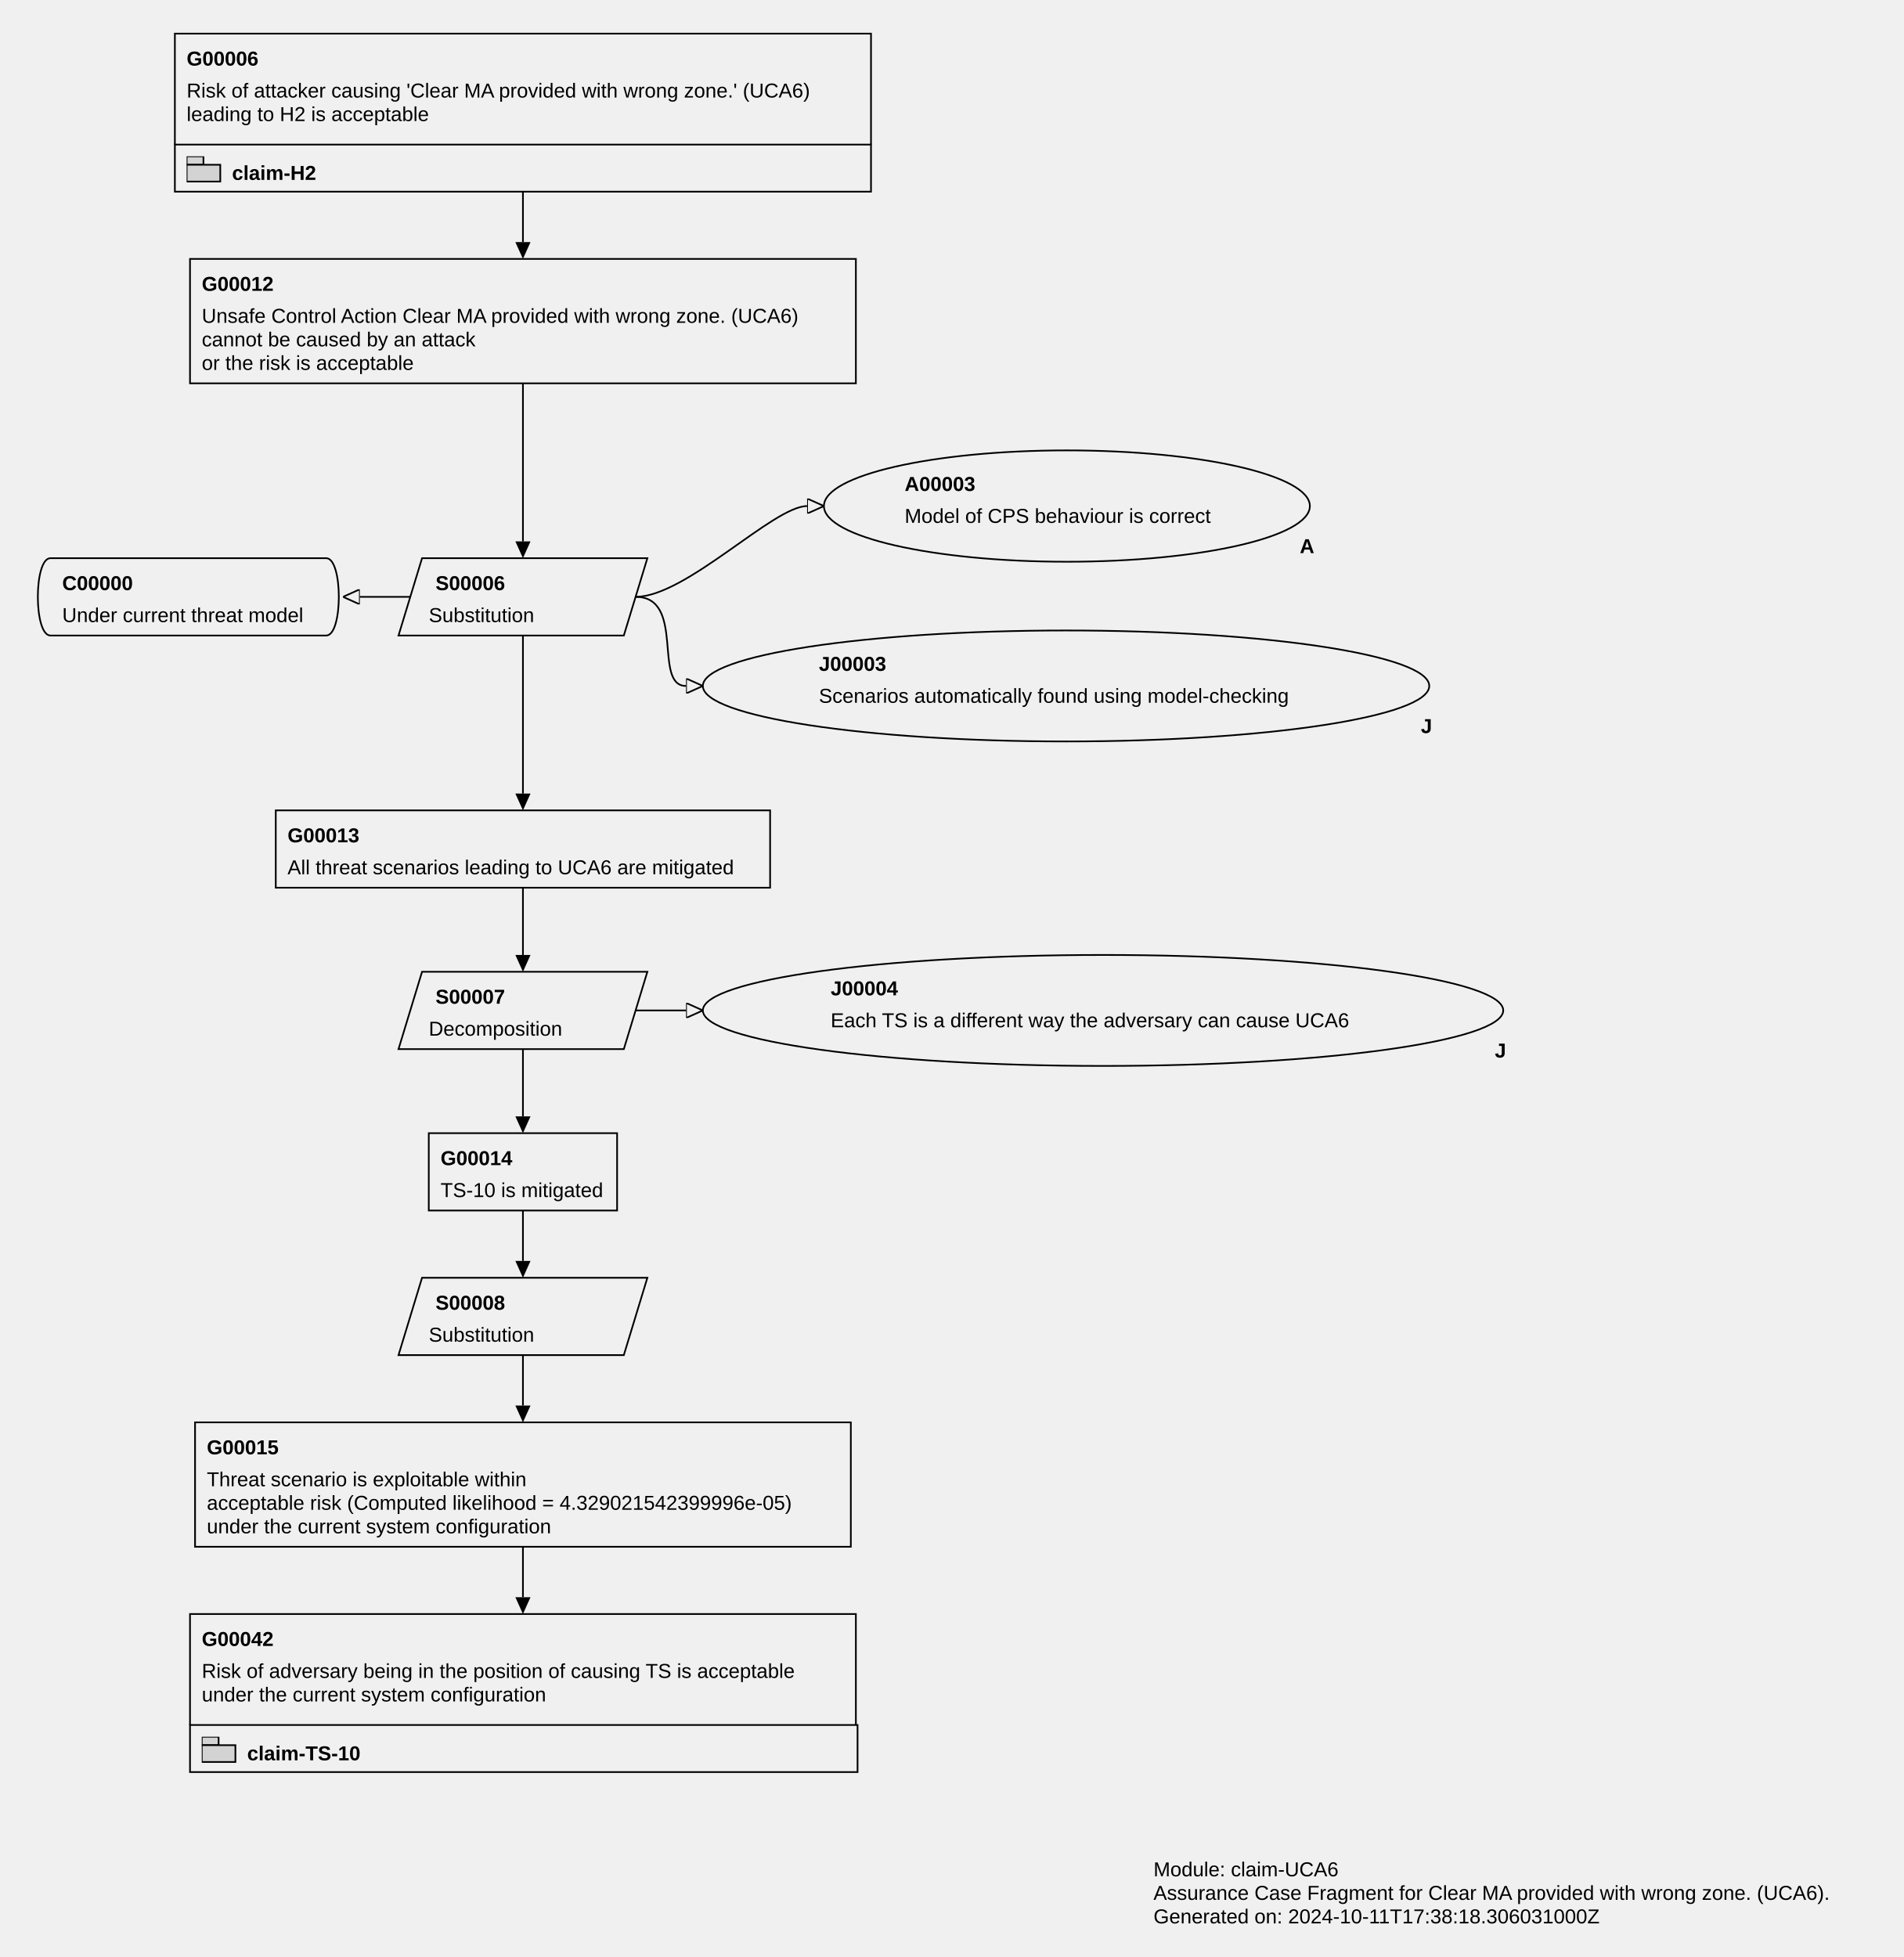
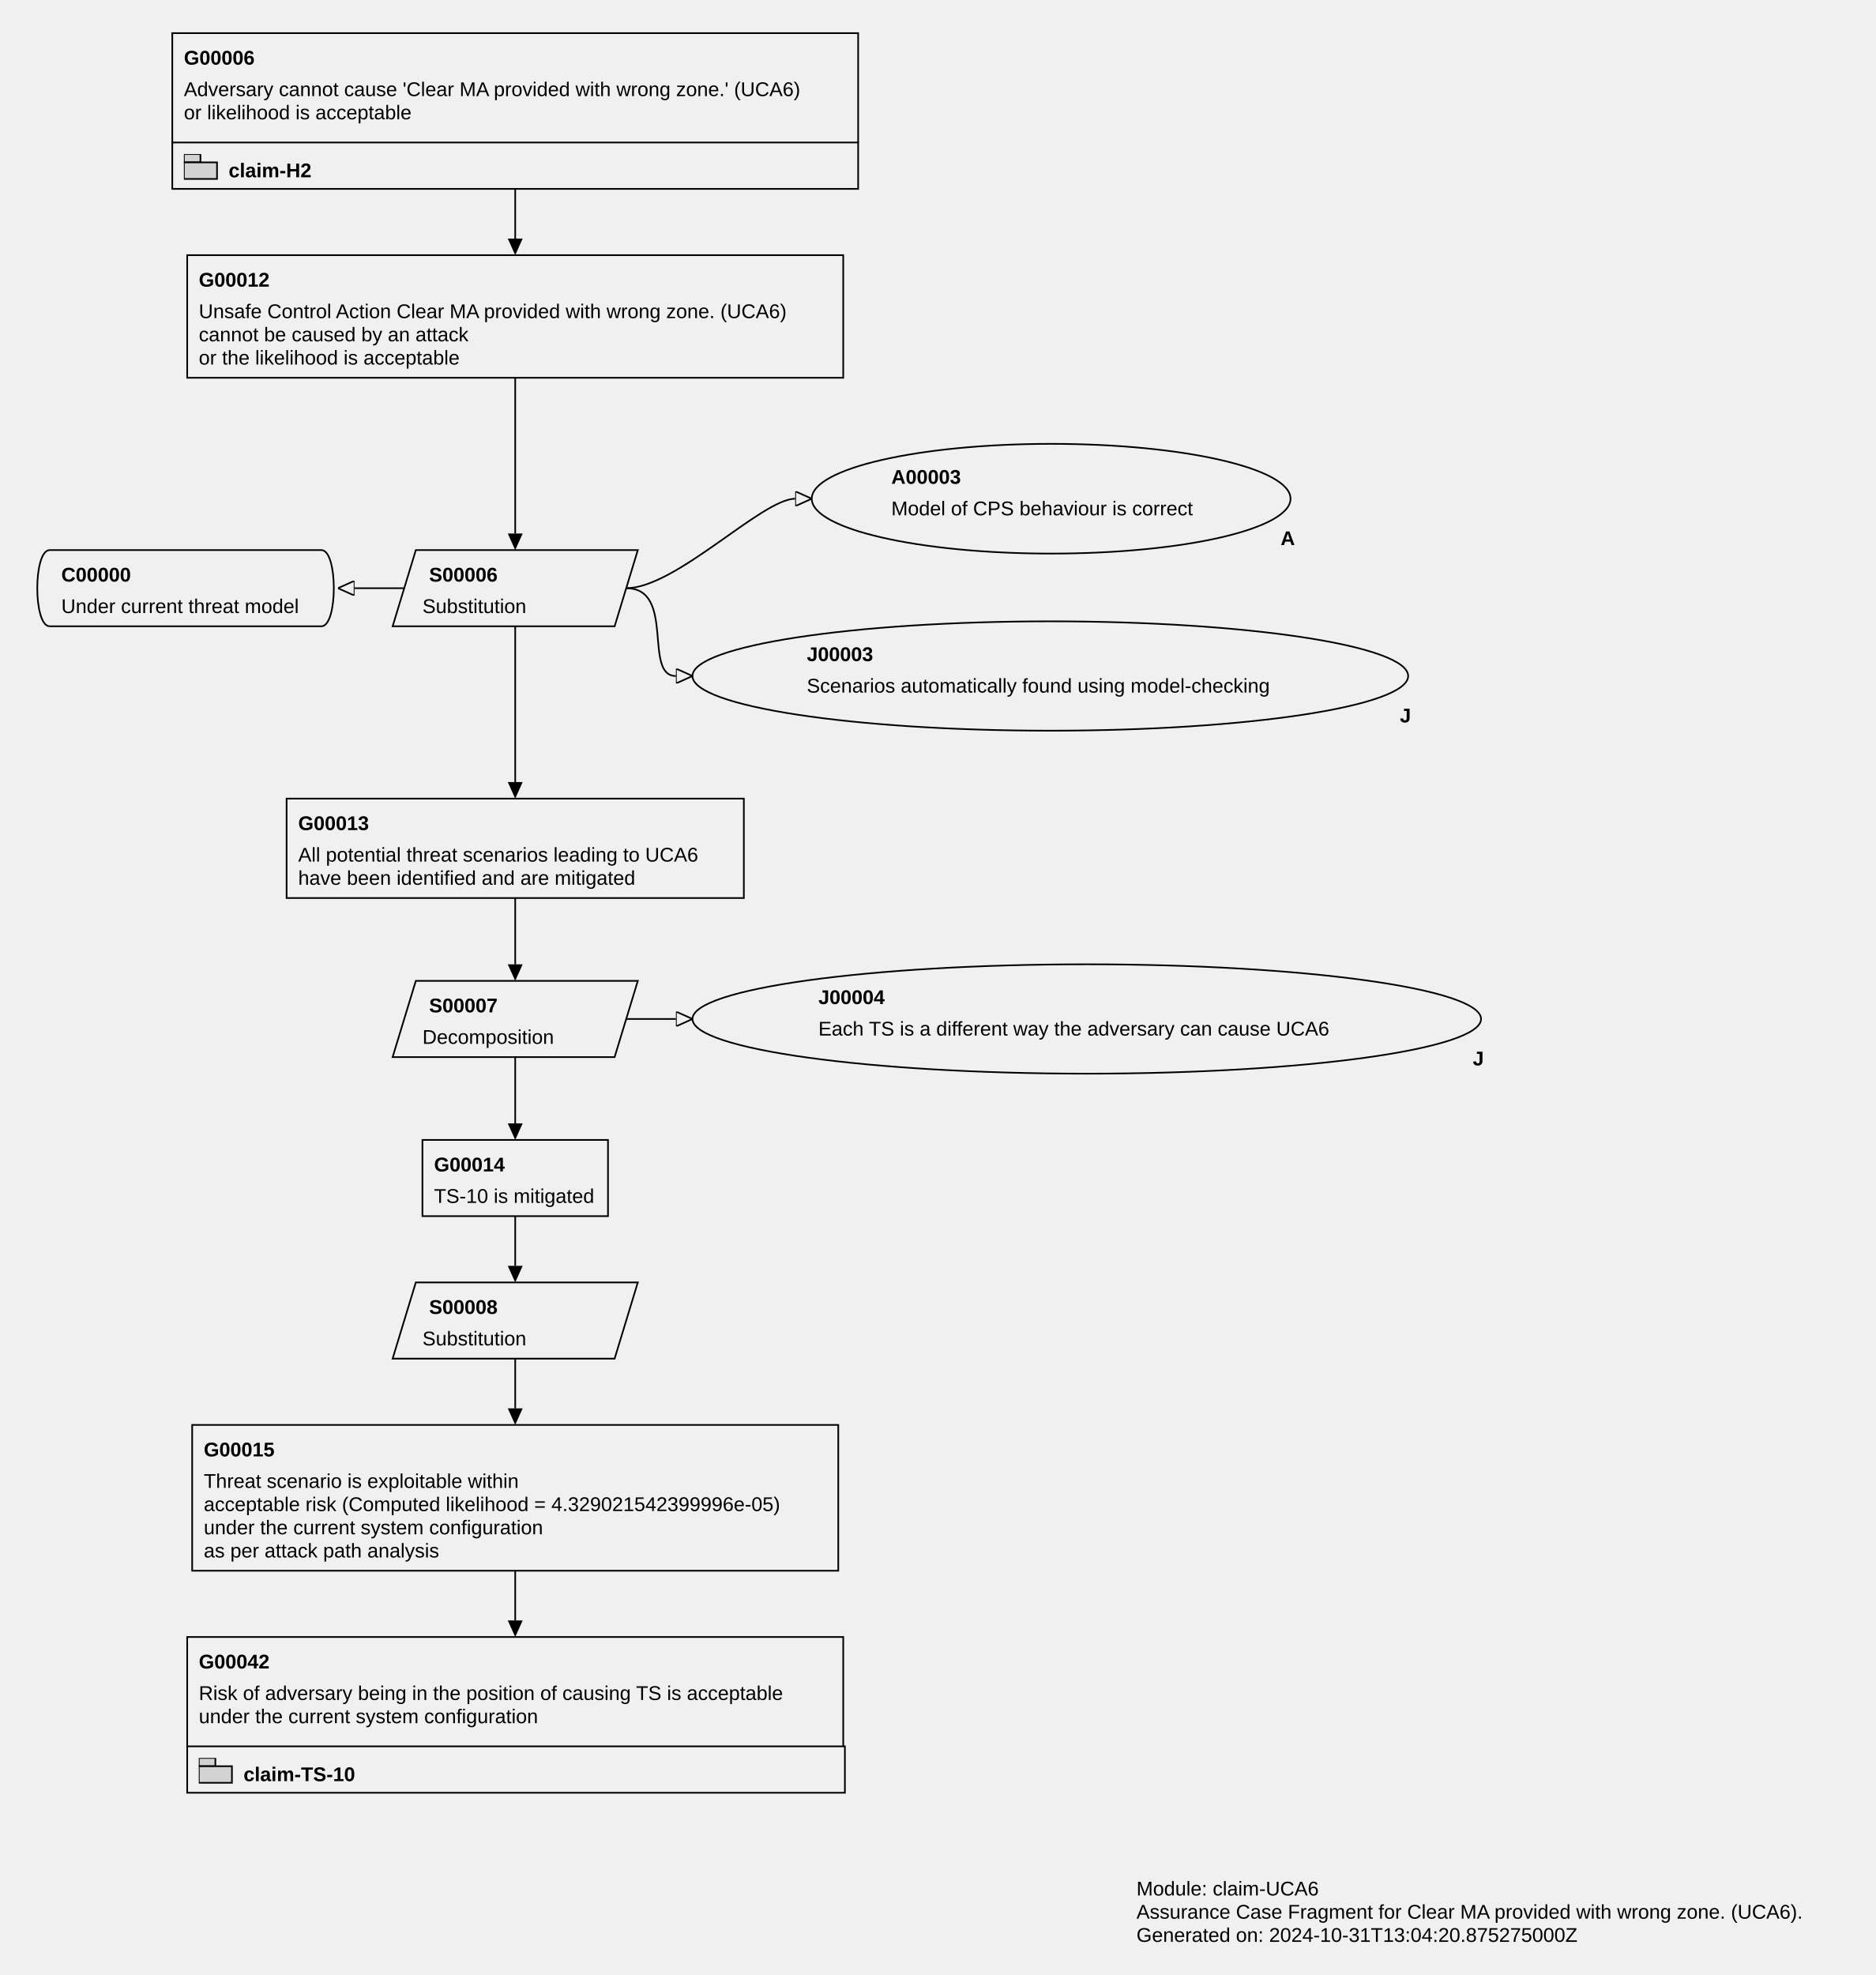
- <svg xmlns="http://www.w3.org/2000/svg" class="gsndiagram" viewBox="0 0 1132 1164">
+ <svg xmlns="http://www.w3.org/2000/svg" class="gsndiagram" viewBox="0 0 1132 1192">
  <symbol id="module_icon">
    <rect fill="lightgrey" height="5" stroke="black" stroke-width="1" width="10" x="0" y="0" />
    <rect fill="lightgrey" height="10" stroke="black" stroke-width="1" width="20" x="0" y="5" />
  </symbol>
  <symbol id="acp">
    <rect fill="black" height="10" stroke="black" stroke-width="1" width="10" x="0" y="0" />
  </symbol>
  <marker id="composite_arrow" markerHeight="9" markerUnits="userSpaceOnUse" markerWidth="10" orient="auto-start-reverse" refX="0" refY="4.5">
    <polyline fill-opacity="0" points="0 0, 6 4.5, 0 9" stroke="black" stroke-width="1" />
    <polyline fill-opacity="0" points="4 0, 10 4.5, 4 9" stroke="black" stroke-width="1" />
    <polyline fill-opacity="0" points="0 4.5, 10 4.5" stroke="black" stroke-width="1" />
  </marker>
  <marker id="supportedby_arrow" markerHeight="9" markerUnits="userSpaceOnUse" markerWidth="10" orient="auto-start-reverse" refX="0" refY="4.5">
    <polyline fill="black" points="0 0, 10 4.5, 0 9" />
  </marker>
  <marker id="incontextof_arrow" markerHeight="9" markerUnits="userSpaceOnUse" markerWidth="10" orient="auto-start-reverse" refX="0" refY="4.5">
    <polyline fill-opacity="0" points="0 0, 10 4.5, 0 9, 0 0" stroke="black" stroke-width="1" />
  </marker>
  <style type="text/css">
.notVerified path { fill: red; fill-opacity: 1;}
/* .notVerified text,a { fill: white; } */
</style>
  <a href="claim-H2.svg#node_g00006">
    <g class="gsn_module_claim_h2 gsnelem gsnawaygoal" id="node_g00006">
      <path class="border" d="M104,86 V20 H518 V86" fill-opacity="0" stroke="black" stroke-width="1" />
      <text font-family="Arial" font-size="12" font-weight="bold" x="111" y="39">G00006</text>
-       <text font-family="Arial" font-size="12" x="111" y="58">Risk of attacker causing 'Clear MA provided with wrong zone.' (UCA6) </text>
-       <text font-family="Arial" font-size="12" x="111" y="72"> leading to H2 is acceptable</text>
+       <text font-family="Arial" font-size="12" x="111" y="58">Adversary cannot cause 'Clear MA provided with wrong zone.' (UCA6) </text>
+       <text font-family="Arial" font-size="12" x="111" y="72"> or likelihood is acceptable</text>
      <a href="claim-H2.svg#node_g00006">
        <path class="border" d="M104,86 h414 v28 h-414 z" fill-opacity="0" stroke="black" stroke-width="1" />
        <text font-family="Arial" font-size="12" font-weight="bold" x="138" y="107">claim-H2</text>
      </a>
      <use href="#module_icon" x="111" y="93" />
    </g>
  </a>
  <g class="gsn_module_claim_uca6 gsnelem gsngoal" id="node_g00012">
    <path class="border" d="M113,154 L509,154 L509,228 L113,228 z" fill-opacity="0" stroke="black" stroke-width="1" />
    <text font-family="Arial" font-size="12" font-weight="bold" x="120" y="173">G00012</text>
    <text font-family="Arial" font-size="12" x="120" y="192">Unsafe Control Action Clear MA provided with wrong zone. (UCA6) </text>
    <text font-family="Arial" font-size="12" x="120" y="206"> cannot be caused by an attack</text>
-     <text font-family="Arial" font-size="12" x="120" y="220"> or the risk is acceptable</text>
+     <text font-family="Arial" font-size="12" x="120" y="220"> or the likelihood is acceptable</text>
  </g>
  <g class="gsn_module_claim_uca6 gsnelem gsnctxt" id="node_c00000">
    <path class="border" d="M30,332 L194,332 C204,332,204,378,194,378 L30,378 C20,378,20,332,30,332" fill-opacity="0" stroke="black" stroke-width="1" />
    <text font-family="Arial" font-size="12" font-weight="bold" x="37" y="351">C00000</text>
    <text font-family="Arial" font-size="12" x="37" y="370">Under current threat model</text>
  </g>
  <g class="gsn_module_claim_uca6 gsnelem gsnstgy" id="node_s00006">
    <path class="border" d="M251,332 L385,332 L371,378 L237,378 z" fill-opacity="0" stroke="black" stroke-width="1" />
    <text font-family="Arial" font-size="12" font-weight="bold" x="259" y="351">S00006</text>
    <text font-family="Arial" font-size="12" x="255" y="370">Substitution</text>
  </g>
  <g class="gsn_module_claim_uca6 gsnelem gsnasmp" id="node_a00003">
    <path class="border" d="M490,301 a144,33,0,1,0,289,0 a144,33,0,1,0,-289,0 z" fill-opacity="0" stroke="black" stroke-width="1" />
    <text font-family="Arial" font-size="12" font-weight="bold" x="538" y="292">A00003</text>
    <text font-family="Arial" font-size="12" x="538" y="311">Model of CPS behaviour is correct</text>
    <text font-family="Arial" font-size="12" font-weight="bold" x="773" y="329">A</text>
  </g>
  <g class="gsn_module_claim_uca6 gsnelem gsnjust" id="node_j00003">
    <path class="border" d="M418,408 a216,33,0,1,0,432,0 a216,33,0,1,0,-432,0 z" fill-opacity="0" stroke="black" stroke-width="1" />
    <text font-family="Arial" font-size="12" font-weight="bold" x="487" y="399">J00003</text>
    <text font-family="Arial" font-size="12" x="487" y="418">Scenarios automatically found using model-checking</text>
    <text font-family="Arial" font-size="12" font-weight="bold" x="845" y="436">J</text>
  </g>
  <g class="gsn_module_claim_uca6 gsnelem gsngoal" id="node_g00013">
-     <path class="border" d="M164,482 L458,482 L458,528 L164,528 z" fill-opacity="0" stroke="black" stroke-width="1" />
-     <text font-family="Arial" font-size="12" font-weight="bold" x="171" y="501">G00013</text>
-     <text font-family="Arial" font-size="12" x="171" y="520">All threat scenarios leading to UCA6 are mitigated</text>
+     <path class="border" d="M173,482 L449,482 L449,542 L173,542 z" fill-opacity="0" stroke="black" stroke-width="1" />
+     <text font-family="Arial" font-size="12" font-weight="bold" x="180" y="501">G00013</text>
+     <text font-family="Arial" font-size="12" x="180" y="520">All potential threat scenarios leading to UCA6 </text>
+     <text font-family="Arial" font-size="12" x="180" y="534"> have been identified and are mitigated</text>
  </g>
  <g class="gsn_module_claim_uca6 gsnelem gsnstgy" id="node_s00007">
-     <path class="border" d="M251,578 L385,578 L371,624 L237,624 z" fill-opacity="0" stroke="black" stroke-width="1" />
-     <text font-family="Arial" font-size="12" font-weight="bold" x="259" y="597">S00007</text>
-     <text font-family="Arial" font-size="12" x="255" y="616">Decomposition</text>
+     <path class="border" d="M251,592 L385,592 L371,638 L237,638 z" fill-opacity="0" stroke="black" stroke-width="1" />
+     <text font-family="Arial" font-size="12" font-weight="bold" x="259" y="611">S00007</text>
+     <text font-family="Arial" font-size="12" x="255" y="630">Decomposition</text>
  </g>
  <g class="gsn_module_claim_uca6 gsnelem gsnjust" id="node_j00004">
-     <path class="border" d="M418,601 a238,33,0,1,0,476,0 a238,33,0,1,0,-476,0 z" fill-opacity="0" stroke="black" stroke-width="1" />
-     <text font-family="Arial" font-size="12" font-weight="bold" x="494" y="592">J00004</text>
-     <text font-family="Arial" font-size="12" x="494" y="611">Each TS is a different way the adversary can cause UCA6</text>
-     <text font-family="Arial" font-size="12" font-weight="bold" x="889" y="629">J</text>
+     <path class="border" d="M418,615 a238,33,0,1,0,476,0 a238,33,0,1,0,-476,0 z" fill-opacity="0" stroke="black" stroke-width="1" />
+     <text font-family="Arial" font-size="12" font-weight="bold" x="494" y="606">J00004</text>
+     <text font-family="Arial" font-size="12" x="494" y="625">Each TS is a different way the adversary can cause UCA6</text>
+     <text font-family="Arial" font-size="12" font-weight="bold" x="889" y="643">J</text>
  </g>
  <g class="gsn_module_claim_uca6 gsnelem gsngoal" id="node_g00014">
-     <path class="border" d="M255,674 L367,674 L367,720 L255,720 z" fill-opacity="0" stroke="black" stroke-width="1" />
-     <text font-family="Arial" font-size="12" font-weight="bold" x="262" y="693">G00014</text>
-     <text font-family="Arial" font-size="12" x="262" y="712">TS-10 is mitigated</text>
+     <path class="border" d="M255,688 L367,688 L367,734 L255,734 z" fill-opacity="0" stroke="black" stroke-width="1" />
+     <text font-family="Arial" font-size="12" font-weight="bold" x="262" y="707">G00014</text>
+     <text font-family="Arial" font-size="12" x="262" y="726">TS-10 is mitigated</text>
  </g>
  <g class="gsn_module_claim_uca6 gsnelem gsnstgy" id="node_s00008">
-     <path class="border" d="M251,760 L385,760 L371,806 L237,806 z" fill-opacity="0" stroke="black" stroke-width="1" />
-     <text font-family="Arial" font-size="12" font-weight="bold" x="259" y="779">S00008</text>
-     <text font-family="Arial" font-size="12" x="255" y="798">Substitution</text>
+     <path class="border" d="M251,774 L385,774 L371,820 L237,820 z" fill-opacity="0" stroke="black" stroke-width="1" />
+     <text font-family="Arial" font-size="12" font-weight="bold" x="259" y="793">S00008</text>
+     <text font-family="Arial" font-size="12" x="255" y="812">Substitution</text>
  </g>
  <g class="gsn_module_claim_uca6 gsnelem gsngoal" id="node_g00015">
-     <path class="border" d="M116,846 L506,846 L506,920 L116,920 z" fill-opacity="0" stroke="black" stroke-width="1" />
-     <text font-family="Arial" font-size="12" font-weight="bold" x="123" y="865">G00015</text>
-     <text font-family="Arial" font-size="12" x="123" y="884">Threat scenario is exploitable within </text>
-     <text font-family="Arial" font-size="12" x="123" y="898"> acceptable risk (Computed likelihood = 4.329021542399996e-05) </text>
-     <text font-family="Arial" font-size="12" x="123" y="912"> under the current system configuration</text>
+     <path class="border" d="M116,860 L506,860 L506,948 L116,948 z" fill-opacity="0" stroke="black" stroke-width="1" />
+     <text font-family="Arial" font-size="12" font-weight="bold" x="123" y="879">G00015</text>
+     <text font-family="Arial" font-size="12" x="123" y="898">Threat scenario is exploitable within </text>
+     <text font-family="Arial" font-size="12" x="123" y="912"> acceptable risk (Computed likelihood = 4.329021542399996e-05) </text>
+     <text font-family="Arial" font-size="12" x="123" y="926"> under the current system configuration </text>
+     <text font-family="Arial" font-size="12" x="123" y="940"> as per attack path analysis</text>
  </g>
  <a href="claim-TS-10.svg#node_g00042">
    <g class="gsn_module_claim_ts_10 gsnelem gsnawaygoal" id="node_g00042">
-       <path class="border" d="M113,1026 V960 H509 V1026" fill-opacity="0" stroke="black" stroke-width="1" />
-       <text font-family="Arial" font-size="12" font-weight="bold" x="120" y="979">G00042</text>
-       <text font-family="Arial" font-size="12" x="120" y="998">Risk of adversary being in the position of causing TS is acceptable </text>
-       <text font-family="Arial" font-size="12" x="120" y="1012"> under the current system configuration</text>
+       <path class="border" d="M113,1054 V988 H509 V1054" fill-opacity="0" stroke="black" stroke-width="1" />
+       <text font-family="Arial" font-size="12" font-weight="bold" x="120" y="1007">G00042</text>
+       <text font-family="Arial" font-size="12" x="120" y="1026">Risk of adversary being in the position of causing TS is acceptable </text>
+       <text font-family="Arial" font-size="12" x="120" y="1040"> under the current system configuration</text>
      <a href="claim-TS-10.svg#node_g00042">
-         <path class="border" d="M113,1026 h397 v28 h-397 z" fill-opacity="0" stroke="black" stroke-width="1" />
-         <text font-family="Arial" font-size="12" font-weight="bold" x="147" y="1047">claim-TS-10</text>
+         <path class="border" d="M113,1054 h397 v28 h-397 z" fill-opacity="0" stroke="black" stroke-width="1" />
+         <text font-family="Arial" font-size="12" font-weight="bold" x="147" y="1075">claim-TS-10</text>
      </a>
-       <use href="#module_icon" x="120" y="1033" />
+       <use href="#module_icon" x="120" y="1061" />
    </g>
  </a>
  <path class="gsnedge gsninspby" d="M311,114 C311,144,311,124,311,144" fill-opacity="0" marker-end="url(#supportedby_arrow)" stroke="black" stroke-width="1" />
  <path class="gsnedge gsninspby" d="M311,228 C311,258,311,302,311,322" fill-opacity="0" marker-end="url(#supportedby_arrow)" stroke="black" stroke-width="1" />
-   <path class="gsnedge gsninspby" d="M311,528 C311,558,311,548,311,568" fill-opacity="0" marker-end="url(#supportedby_arrow)" stroke="black" stroke-width="1" />
-   <path class="gsnedge gsninspby" d="M311,720 C311,750,311,730,311,750" fill-opacity="0" marker-end="url(#supportedby_arrow)" stroke="black" stroke-width="1" />
-   <path class="gsnedge gsninspby" d="M311,920 C311,950,311,930,311,950" fill-opacity="0" marker-end="url(#supportedby_arrow)" stroke="black" stroke-width="1" />
+   <path class="gsnedge gsninspby" d="M311,542 C311,572,311,562,311,582" fill-opacity="0" marker-end="url(#supportedby_arrow)" stroke="black" stroke-width="1" />
+   <path class="gsnedge gsninspby" d="M311,734 C311,764,311,744,311,764" fill-opacity="0" marker-end="url(#supportedby_arrow)" stroke="black" stroke-width="1" />
+   <path class="gsnedge gsninspby" d="M311,948 C311,978,311,958,311,978" fill-opacity="0" marker-end="url(#supportedby_arrow)" stroke="black" stroke-width="1" />
  <path class="gsnedge gsninctxt" d="M378,355 C408,355,460,301,480,301" fill-opacity="0" marker-end="url(#incontextof_arrow)" stroke="black" stroke-width="1" />
  <path class="gsnedge gsninctxt" d="M244,355 C214,355,234,355,214,355" fill-opacity="0" marker-end="url(#incontextof_arrow)" stroke="black" stroke-width="1" />
  <path class="gsnedge gsninctxt" d="M378,355 C408,355,388,408,408,408" fill-opacity="0" marker-end="url(#incontextof_arrow)" stroke="black" stroke-width="1" />
  <path class="gsnedge gsninspby" d="M311,378 C311,408,311,452,311,472" fill-opacity="0" marker-end="url(#supportedby_arrow)" stroke="black" stroke-width="1" />
-   <path class="gsnedge gsninctxt" d="M378,601 C408,601,388,601,408,601" fill-opacity="0" marker-end="url(#incontextof_arrow)" stroke="black" stroke-width="1" />
-   <path class="gsnedge gsninspby" d="M311,624 C311,654,311,644,311,664" fill-opacity="0" marker-end="url(#supportedby_arrow)" stroke="black" stroke-width="1" />
-   <path class="gsnedge gsninspby" d="M311,806 C311,836,311,816,311,836" fill-opacity="0" marker-end="url(#supportedby_arrow)" stroke="black" stroke-width="1" />
+   <path class="gsnedge gsninctxt" d="M378,615 C408,615,388,615,408,615" fill-opacity="0" marker-end="url(#incontextof_arrow)" stroke="black" stroke-width="1" />
+   <path class="gsnedge gsninspby" d="M311,638 C311,668,311,658,311,678" fill-opacity="0" marker-end="url(#supportedby_arrow)" stroke="black" stroke-width="1" />
+   <path class="gsnedge gsninspby" d="M311,820 C311,850,311,830,311,850" fill-opacity="0" marker-end="url(#supportedby_arrow)" stroke="black" stroke-width="1" />
  <g class="gsnmodule" id="node_gsn_module">
-     <text font-family="Arial" font-size="12" x="686" y="1116">Module: claim-UCA6</text>
-     <text font-family="Arial" font-size="12" x="686" y="1130">Assurance Case Fragment for Clear MA provided with wrong zone. (UCA6).</text>
-     <text font-family="Arial" font-size="12" x="686" y="1144">Generated on: 2024-10-11T17:38:18.306031000Z</text>
+     <text font-family="Arial" font-size="12" x="686" y="1144">Module: claim-UCA6</text>
+     <text font-family="Arial" font-size="12" x="686" y="1158">Assurance Case Fragment for Clear MA provided with wrong zone. (UCA6).</text>
+     <text font-family="Arial" font-size="12" x="686" y="1172">Generated on: 2024-10-31T13:04:20.875275000Z</text>
  </g>
</svg>
